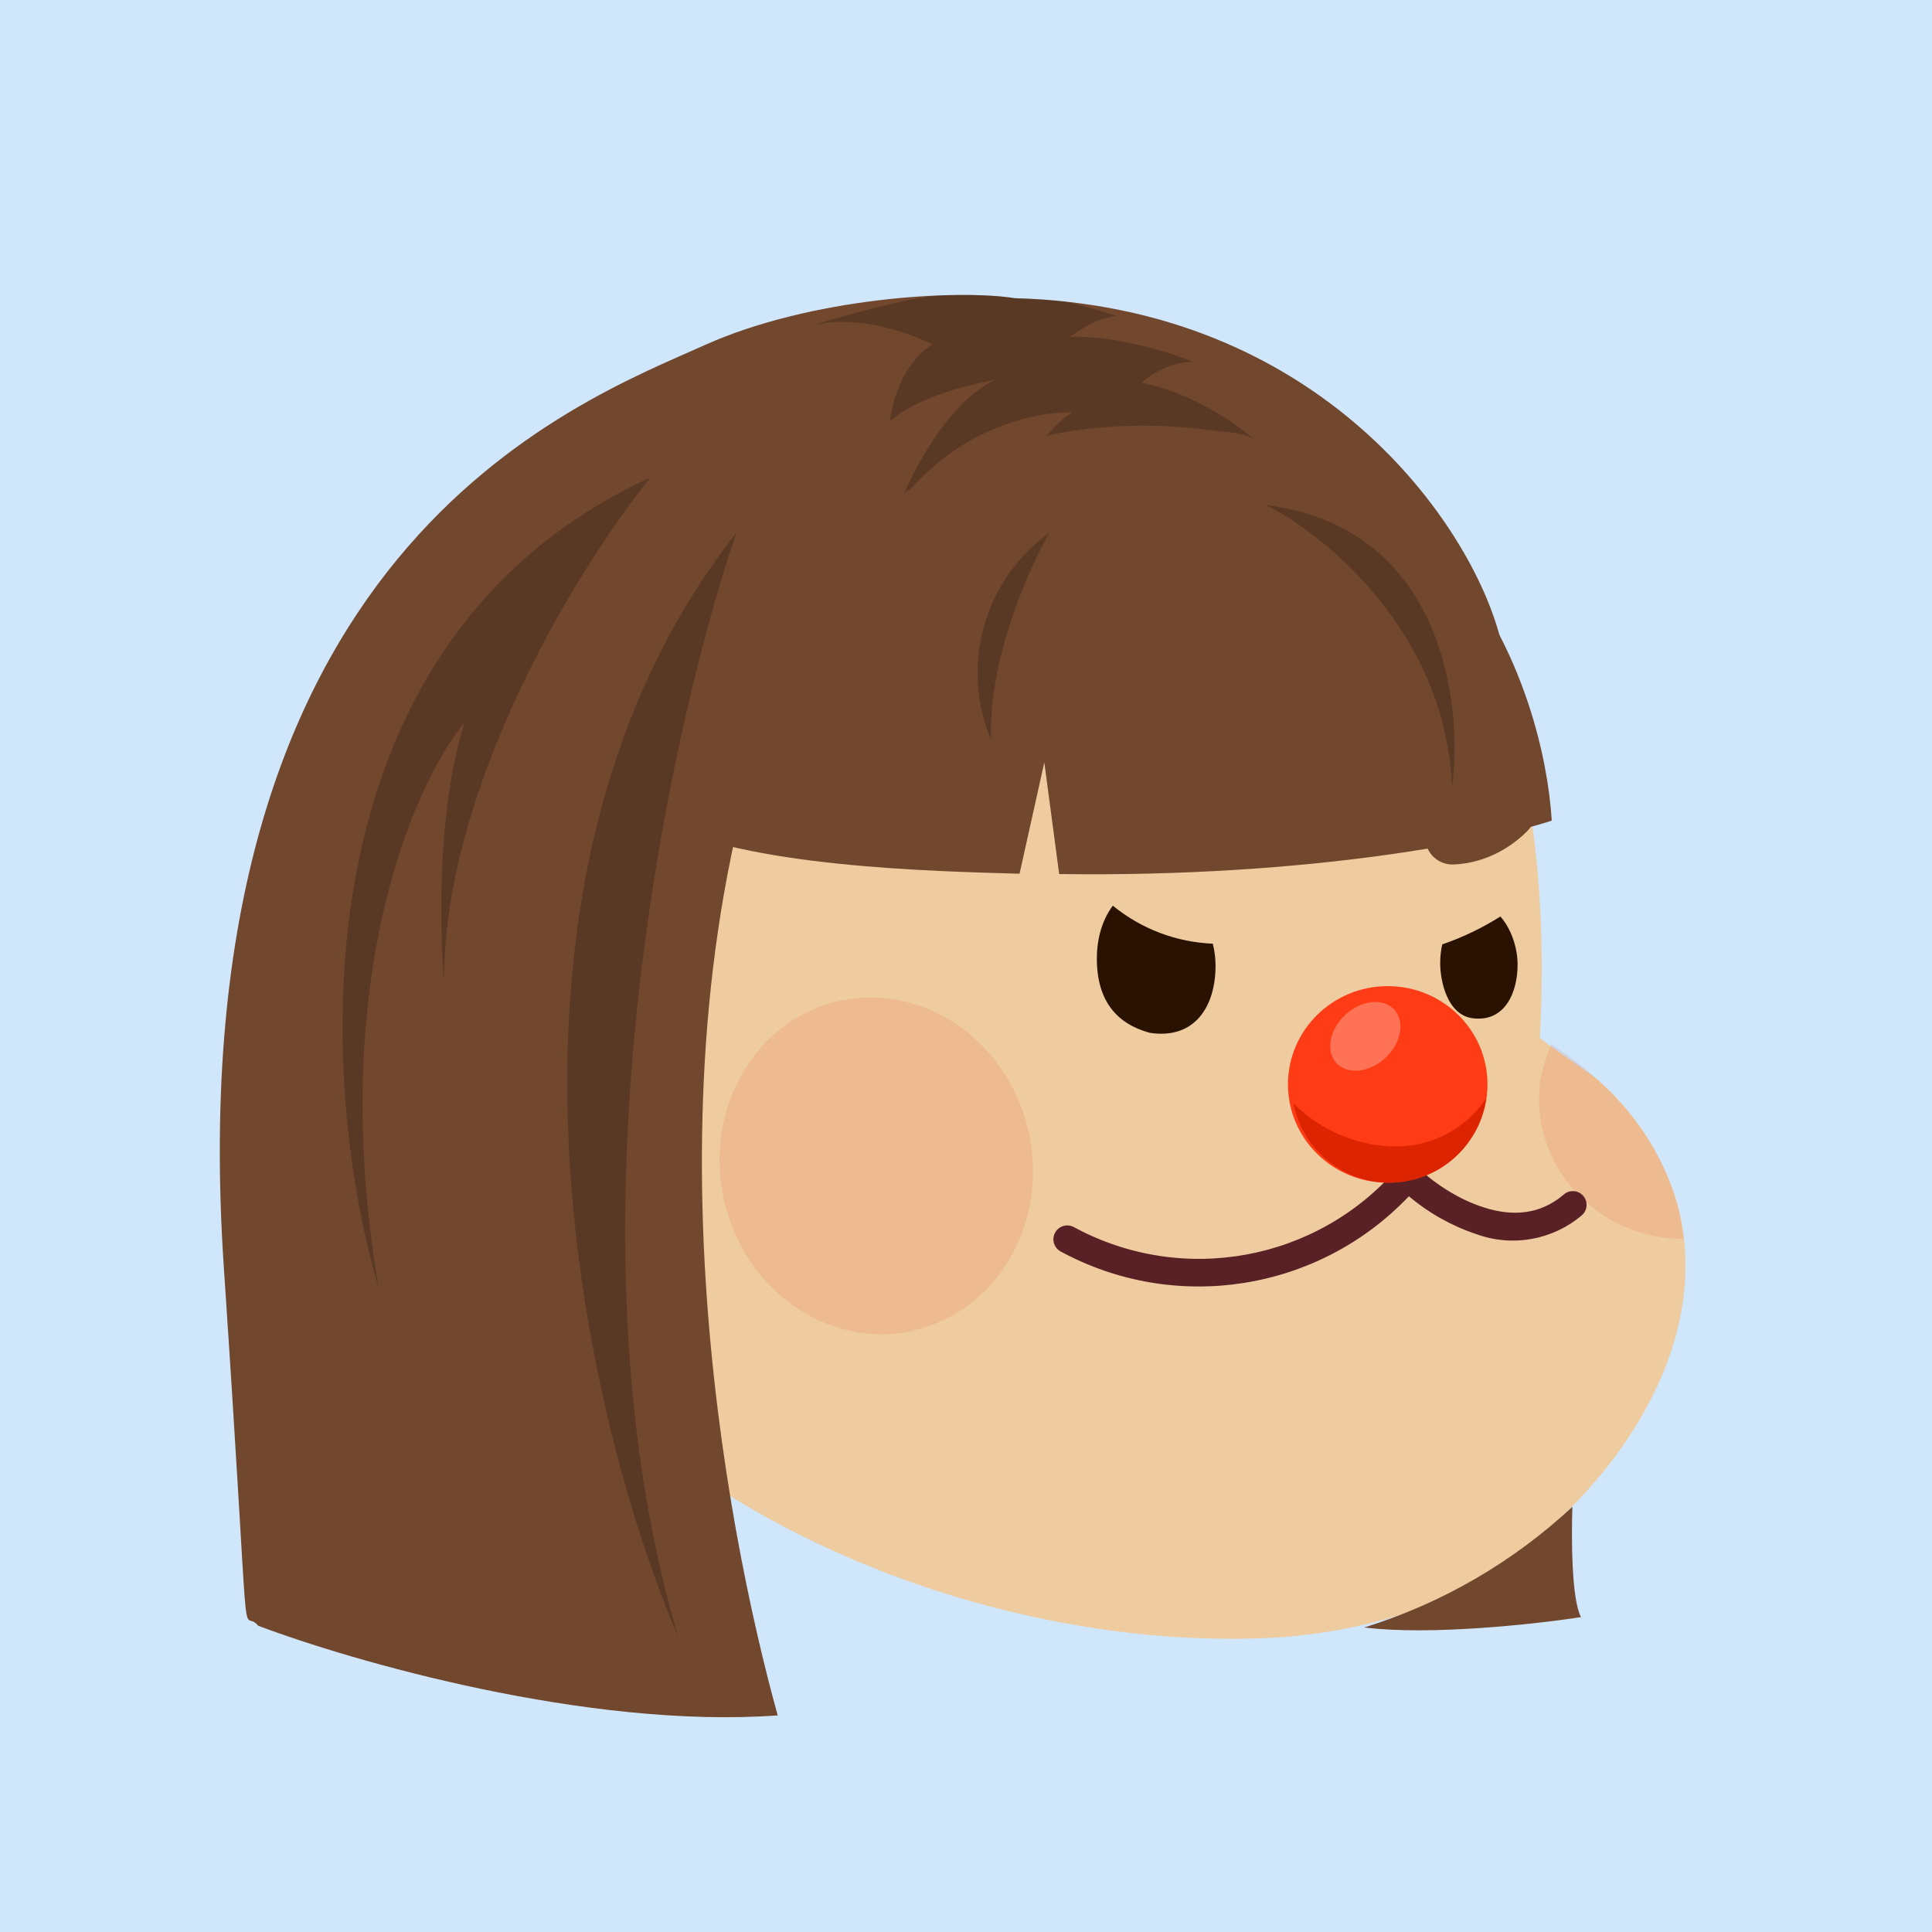
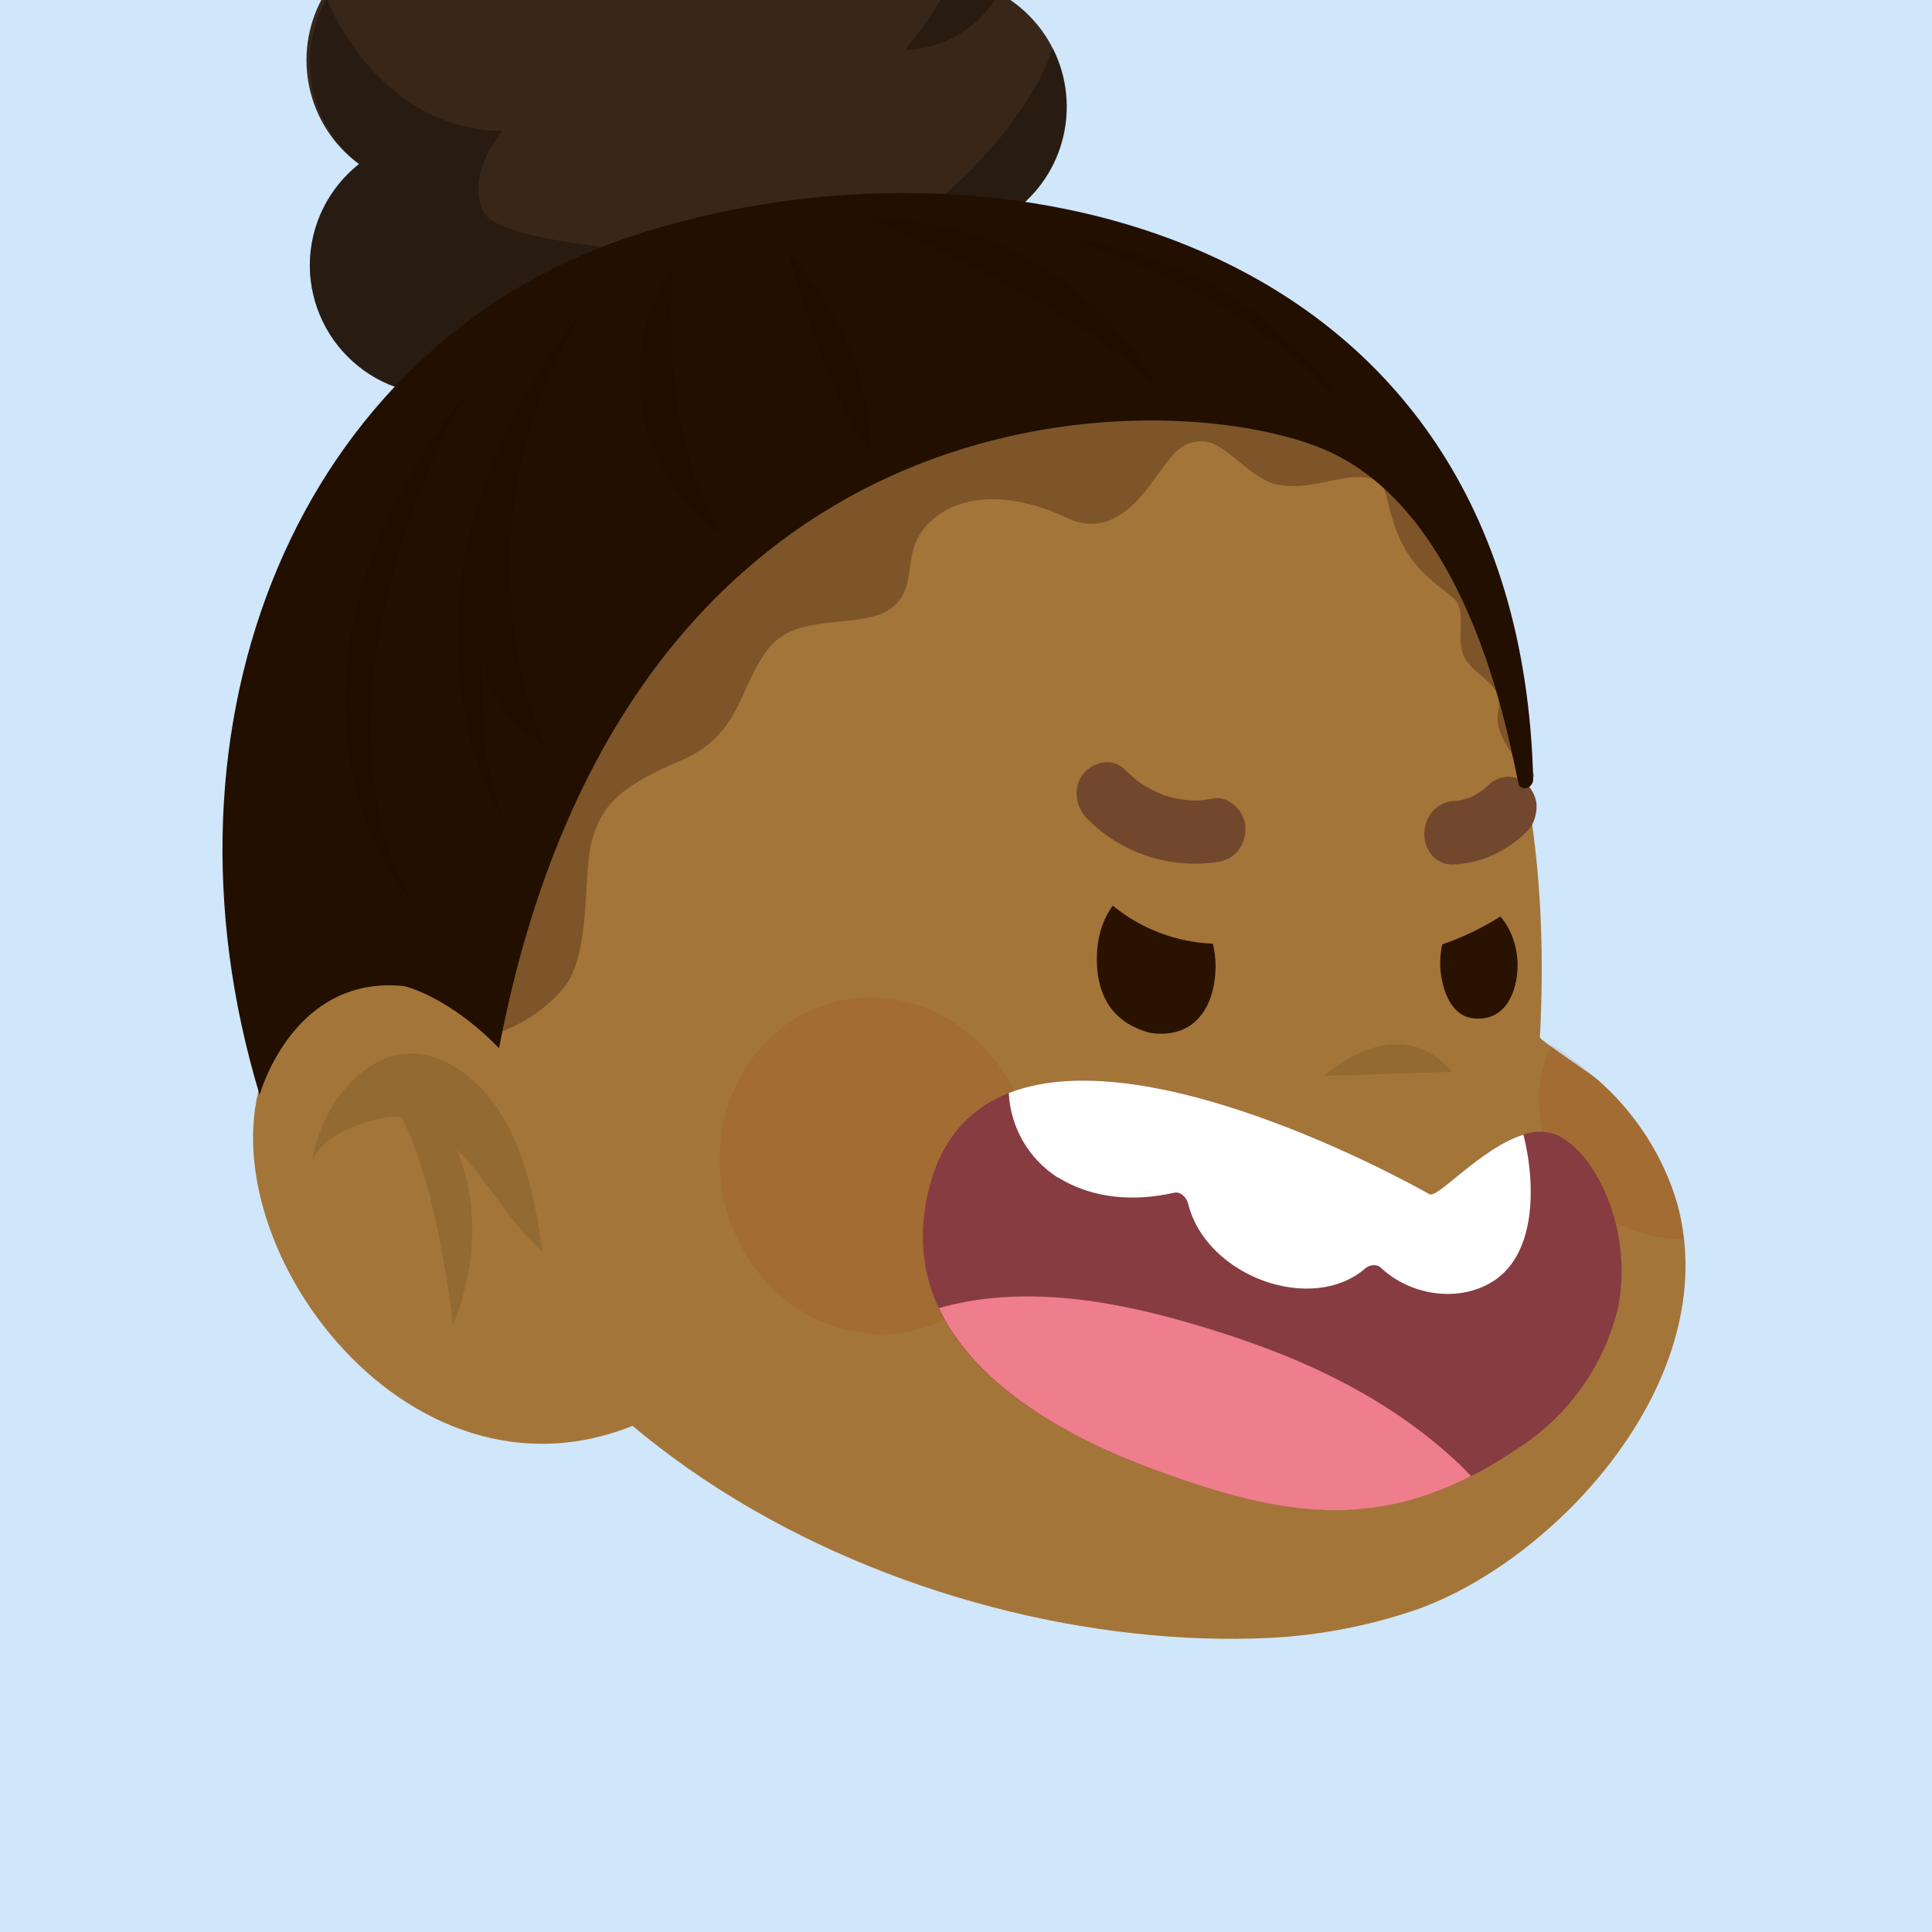
<svg xmlns="http://www.w3.org/2000/svg" viewBox="0 0 480 480" fill="none" shape-rendering="auto">
  <mask id="viewboxMask">
    <rect width="480" height="480" rx="0" ry="0" x="0" y="0" fill="#fff" />
  </mask>
  <g mask="url(#viewboxMask)">
    <rect fill="#cfe6fb" width="480" height="480" x="0" y="0" />
    <g transform="matrix(.85775 0 0 .85427 52 47)">
-       <path d="M264 38.6s131.4 20.6 121.4 208.1c0 .7 15.2 10.9 16.4 12a77.1 77.1 0 0 1 23.4 36.3c13.9 51.3-35.7 104.2-75.8 118.2a155 155 0 0 1-46.7 8.3c-103.1 3-239.7-62.7-246.7-191a202.7 202.7 0 0 1 15.1-83.9c0 .1 57.4-142.5 192.9-108Z" fill="#efcc9f" />
+       <path d="M264 38.6s131.4 20.6 121.4 208.1c0 .7 15.2 10.9 16.4 12a77.1 77.1 0 0 1 23.4 36.3c13.9 51.3-35.7 104.2-75.8 118.2a155 155 0 0 1-46.7 8.3c-103.1 3-239.7-62.7-246.7-191a202.7 202.7 0 0 1 15.1-83.9c0 .1 57.4-142.5 192.9-108Z" fill="#a47539" />
      <path d="M388.7 248.7a57 57 0 0 0-3.2 10.5 40 40 0 0 0 8.5 30.4 42.3 42.3 0 0 0 33 15.7c-3.2-31.7-29-50.7-38.3-56.6ZM203.5 332c24.4-5.2 39.6-31 33.9-57.5-5.7-26.5-30.2-43.7-54.6-38.5-24.4 5.3-39.5 31-33.8 57.6 5.7 26.5 30.1 43.7 54.5 38.5Z" fill="#DC2400" style="mix-blend-mode:multiply" opacity=".1" />
      <path opacity=".1" d="M323 257.9s20.9-19.9 37-1.2Z" fill="#000" />
-       <path d="M128.7 356.9C59.3 391.7-3.7 304.4 16.5 255.3c12.9-31.4 50.4-33.8 72.1-5.2a185 185 0 0 1 29.1 59.1" fill="#efcc9f" />
+       <path d="M128.7 356.9C59.3 391.7-3.7 304.4 16.5 255.3c12.9-31.4 50.4-33.8 72.1-5.2a185 185 0 0 1 29.1 59.1" fill="#a47539" />
      <path opacity=".1" d="M71.5 279c9 9 16.1 22.5 25 30-1.7-12.5-4.3-26-10.4-37.3-6.2-11.6-17.5-21-29-20.3-14.2 1-25.9 17.6-27.4 32.6 1-9 19-15 25.9-14.2 10.8 20.4 15 60.6 15 60.6 9-22.7 5.4-40.7 1-51.5Z" fill="#000" />
    </g>
    <g transform="matrix(.85472 0 0 .855 19 -17)">
-       <path fill-rule="evenodd" clip-rule="evenodd" d="M386.9 358c1 0 2 .4 2.9 1.1 4.2 4 11.4 9.2 19.5 11.7 7.9 2.5 16 2.2 23-3.8a4 4 0 1 1 5.3 6 31 31 0 0 1-30.7 5.5 59.7 59.7 0 0 1-19.6-11 84.3 84.3 0 0 1-101.3 16 4 4 0 0 1 4-7 76.3 76.3 0 0 0 94-17.2 4 4 0 0 1 2.9-1.3Z" fill="#592125" />
+       <path d="M393.3 367c3 1.7 24.1-24.8 38.2-16.7 4.7 2.7 8.3 7.3 11 12.3 6 11 8 24.4 5.7 36.8a67 67 0 0 1-29 41.2c-37.4 25.5-67 20.7-106.8 6-31.4-11.7-74-35.6-65.2-78.7 15.6-76 146.1-1 146.1-1Z" fill="#873C41" />
+       <path d="M285.3 362c10.2 6.4 22.5 7 33.6 4.5 2.1-.5 3.8 1.3 4.3 3.4 5.4 21 36 32 51.5 18.5 1.2-1 3.3-1.3 4.5-.1 8.3 7.8 21.6 10 31.4 4.6 13.8-7.5 13.7-28.6 10-43.3-12.2 3.7-25 18.7-27.3 17.3 0 0-80.1-46-122.3-29.4a31 31 0 0 0 14.3 24.6Z" fill="#fff" />
+       <path d="M400.3 443.8c-22-20.1-48.9-31.4-76.2-39.3-23.4-6.9-49.7-11.3-73.4-4.5 11 23.5 39.2 38.2 61.7 46.6 34.8 12.9 61.8 18.2 93 2.2-1.7-1.7-3.3-3.4-5.1-5Z" fill="#EE7E8B" />
    </g>
    <g transform="matrix(.85472 0 0 .855 19 -17)">
      <path d="M397 294.3a80.4 80.4 0 0 0 16.9-8.1c3.1 3.5 5 9 5 14 0 8-3.6 16.6-12.8 15.6-7.7-.8-9.7-11-9.7-16 0-1.9.2-3.8.6-5.5ZM301.2 283.1c-2.8 3.8-4.6 9-4.6 15.4 0 12.5 6.1 19 15.4 21.5 13 2 19.1-7.6 19.1-19.5a26 26 0 0 0-.8-6.4 49 49 0 0 1-29-11Z" fill="#2A1200" />
      <path d="M332 270.3a43.9 43.9 0 0 1-38.3-12.6c-3.3-3.3-4.2-9.2-1-13 3-3.6 8.6-4.7 12-1.2l3.3 3c.3.3 1.3.8 1.6 1.2l.6.3a37.7 37.7 0 0 0 6 3c.5 0 1.2.3 1.7.5a34.8 34.8 0 0 0 6.3 1h2c1.5-.2 2.9-.3 4.3-.6 4.4-.8 9 3.5 9.3 8.3.2 5.2-3 9.3-7.7 10.1ZM421.7 261.4c-6 6-13.8 9.5-21.8 9.7a8.1 8.1 0 0 1-6-2.8 9.5 9.5 0 0 1-2.1-6.5 10 10 0 0 1 2.7-6.5 9 9 0 0 1 6.2-2.7h1.1l3.4-1c1.3-.6 2.5-1.4 3.7-2.2l1.2-1.1c1.6-1.7 4-2.7 6.1-2.7 2.1 0 4.6 1 6 2.8 1.4 1.8 2.4 4 2.2 6.5-.2 2.5-1 4.8-2.7 6.5Z" fill="#71472D" />
    </g>
    <g transform="matrix(.85472 0 0 .85667 18 -15)">
-       <path d="M274 104c88.8 2.4 132.5 65.5 141 98.5-55-8.7-191.5-34.5-210 15.5-41 111-15 243 0 297-55.2 4-123.7-15.7-151-26-5.5-6.5-1.7 19-10-104-14-208 102-250.5 140-267.5 30.4-13.6 73-16.2 90-13.5ZM438.5 486.5c-2.8-5.2-2.8-23.5-2.5-32a157 157 0 0 1-60.5 35c19.2 2.4 50-1 63-3Z" fill="#71472d" />
-       <path d="M276.5 153.8c14.2-11.3 26.5-7.6 26.5-7.6-7.4 6.3-15.6 24.7-19.9 35.4l6.1-.4c12.8-12.3 24.6-25.4 24.6-25.4 2.3 4.8 1.1 16.8 0 24.6h2.3c4-10.3 9-26.6 9-26.6l17.4 6.1s-9.2-12-18.7-17c0 0 15.1-1.6 19.8 2.2 0 0-13.6-12.6-32.8-16.6 0 0 6.3-6.1 15-6 0 0-18.6-7.8-35.8-7.3 0 0 7-5.6 13.6-6 0 0-6.5-2.3-15.4-4.3-4.6-.5-9.3-.8-14.2-.9-5.5-.9-13.7-1.2-23.3-.7-13.3 1.6-35.3 8.5-35.3 8.5 16.3-3.9 34.6 5.6 34.6 5.6-10.9 6.7-12.4 22.3-12.4 22.3 9.3-8.5 30.4-12 30.4-12-16.6 8.3-27.1 34.8-27.1 34.8 21.8-27 49.9-25.4 49.9-25.4-7.4 3.9-14.3 16.7-14.3 16.7Z" fill="#000" fill-opacity=".2" />
-       <path d="M286.8 271c74.1 1 126.3-9.9 143.2-15.5-2.4-38.2-27.9-112.2-115-114.5-87.1-2.3-133.4 74.4-145 114.5 25 13.5 80.4 14.7 105.3 15.4l7.2-32.3 4.3 32.3Z" fill="#71472d" />
-       <path d="M193 172c-20 58.3-51.4 204-17 320-27.7-64.3-63-218.4 17-320ZM108 302c0-57.6 40-121.3 60-146-104.8 48-96.3 176.7-79 235-15.2-88.8 10.3-146.3 25-164-8 24.8-7.3 60.3-6 75ZM347 164c17.3 8.7 52.4 37.2 54 82 3.3-24.7-2.8-75.6-54-82ZM284 172c-6 10.3-17.8 36.8-17 60a50 50 0 0 1 17-60Z" fill="#000" fill-opacity=".2" />
+       <path d="M119 .1v-.6a37.5 37.5 0 0 1 70.5-17.8 37.4 37.4 0 0 1 66 29.5 37.5 37.5 0 0 1 .6 74.5c-3.2 44.3-37.3 79.1-78.8 79.1a77 77 0 0 1-62.8-33.7A37.6 37.6 0 0 1 69 94.6c0-12 5.6-22.6 14.3-29.5A37.4 37.4 0 0 1 119 .1Z" fill="#220f00" />
+       <path d="M119 .1v-.6a37.5 37.5 0 0 1 70.5-17.8 37.4 37.4 0 0 1 66 29.5 37.5 37.5 0 0 1 .6 74.5c-3.2 44.3-37.3 79.1-78.8 79.1a77 77 0 0 1-62.8-33.7A37.6 37.6 0 0 1 69 94.6c0-12 5.6-22.6 14.3-29.5A37.4 37.4 0 0 1 119 .1Z" fill="#fff" fill-opacity=".1" />
+       <g fill="#000" fill-opacity=".3">
+         <path d="M119.5.5c5 1 16.3 5.2 21.5 14-4.7-10-11-28.2-10.3-42.2a37.4 37.4 0 0 0-11.7 26l.5 2.2ZM73.9 17c5.6 14 22 38.1 51.1 38.5-3.7 4.2-9.9 14.7-5.5 23.5C125 90 194 92.5 216 93c20 .5 59-32.6 69-61.5a37.5 37.5 0 0 1-28.8 54.2c-.5 6.1-1.6 12-3.1 17.7-32.3 12.4-86.3 29-127 41a84 84 0 0 1-11.6-13.2A37.6 37.6 0 0 1 69 94.5c0-12 5.6-22.6 14.3-29.5A37.4 37.4 0 0 1 74 17Z" />
+         <path d="M269.3 15.5A32.1 32.1 0 0 1 242 32a102.7 102.7 0 0 0 13.6-20.8c4.9.5 9.5 2 13.7 4.3ZM230-30.2c-16 3.6-31.2 17.6-37.5 25.2a44.8 44.8 0 0 0-2.4-14 37.4 37.4 0 0 1 40-11.2Z" />
+       </g>
+       <path d="M313.4 158c6.2-8.4 8.3-12.5 15-12.5 6.7 0 13.8 10.9 21.7 12.5 9.8 2 18-3 25.8-2 7.8 1 4.7 6 9.8 17.5 5.2 11.5 14 15 16.6 18.5 2.6 3.5 0 10.5 2 15.5 2.1 5 8.3 7 9.9 11.5 1.5 4.5-1.6 6 1.5 12.5 2.5 5.2 7.2 9.8 9.3 11.5l-12.4-46a104.6 104.6 0 0 0-84.2-67C220.9 100 130 213 98 273.5l23 44.5c6-1.8 14.4-5.5 21.4-13.5 8.8-10 5.7-34 8.8-44 3.1-10 8.3-15 25.8-22.5 17.6-7.5 16.6-21.5 25.4-32.5 8.7-11 27.8-5 36.1-12s1-17 12.4-26 28.4-4.5 37.7 0c9.3 4.5 17 1 24.8-9.5Z" fill="#351700" style="mix-blend-mode:multiply" opacity=".3" />
+       <path d="M161.4 86.4C65.7 118.7 21.5 226.5 54.4 335c3.7-11.7 15.7-34.3 42-31.5 4.4 1 16 6 27.6 18 37.4-195 193.5-192.5 239-174 44.4 18 55 88 57.5 97.9 1.6 1.6 4.2.3 4.1-2.1C420.4 83 266 51.2 161.4 86.4Z" fill="#220f00" />
+       <g fill="#000" fill-opacity=".1">
+         <path d="M232 81c21.3 9 67.8 31.4 83 49-7.7-16.3-35-49-83-49ZM208 91c4.3 15.3 15.2 48.4 24 58 .7-10.2-3.2-36-24-58ZM174.5 95c-1.5 16.7-.7 55.5 14.5 77.5A55.8 55.8 0 0 1 174.5 95ZM137 233.5a140.8 140.8 0 0 1 11.5-126C94.9 174.3 111.8 235.7 127 258c-8-12.8-8.3-38-7.5-49 .4 11.6 11.8 21.2 17.5 24.5Z" />
+         <path d="M115.5 130c-17.2 28.8-44.6 98.9-17 148.5-17.8-20-39.4-77.7 17-148.5ZM290 87c20.2 6 65.1 25.3 83.5 54.5A111.7 111.7 0 0 0 290 87Z" />
+       </g>
    </g>
-     <g transform="matrix(.85472 0 0 .85667 14 -12)">
-       <ellipse cx="387" cy="328.5" rx="29" ry="28.5" fill="#FF3C15" />
-       <path d="M415.6 332.6a31.6 31.6 0 0 1-25.6 13.9 42.6 42.6 0 0 1-30.4-12.5 28.4 28.4 0 0 0 56-1.4Z" fill="#DD2400" />
-       <path d="M375.6 324.3c5 1.2 11.2-2.3 13.9-7.7 2.6-5.4.8-10.7-4.2-11.8-5-1.1-11.1 2.3-13.8 7.7-2.7 5.4-.8 10.7 4.1 11.8Z" fill="#FF7256" />
-     </g>
+     <g transform="matrix(.85472 0 0 .85667 14 -12)" />
  </g>
</svg>
